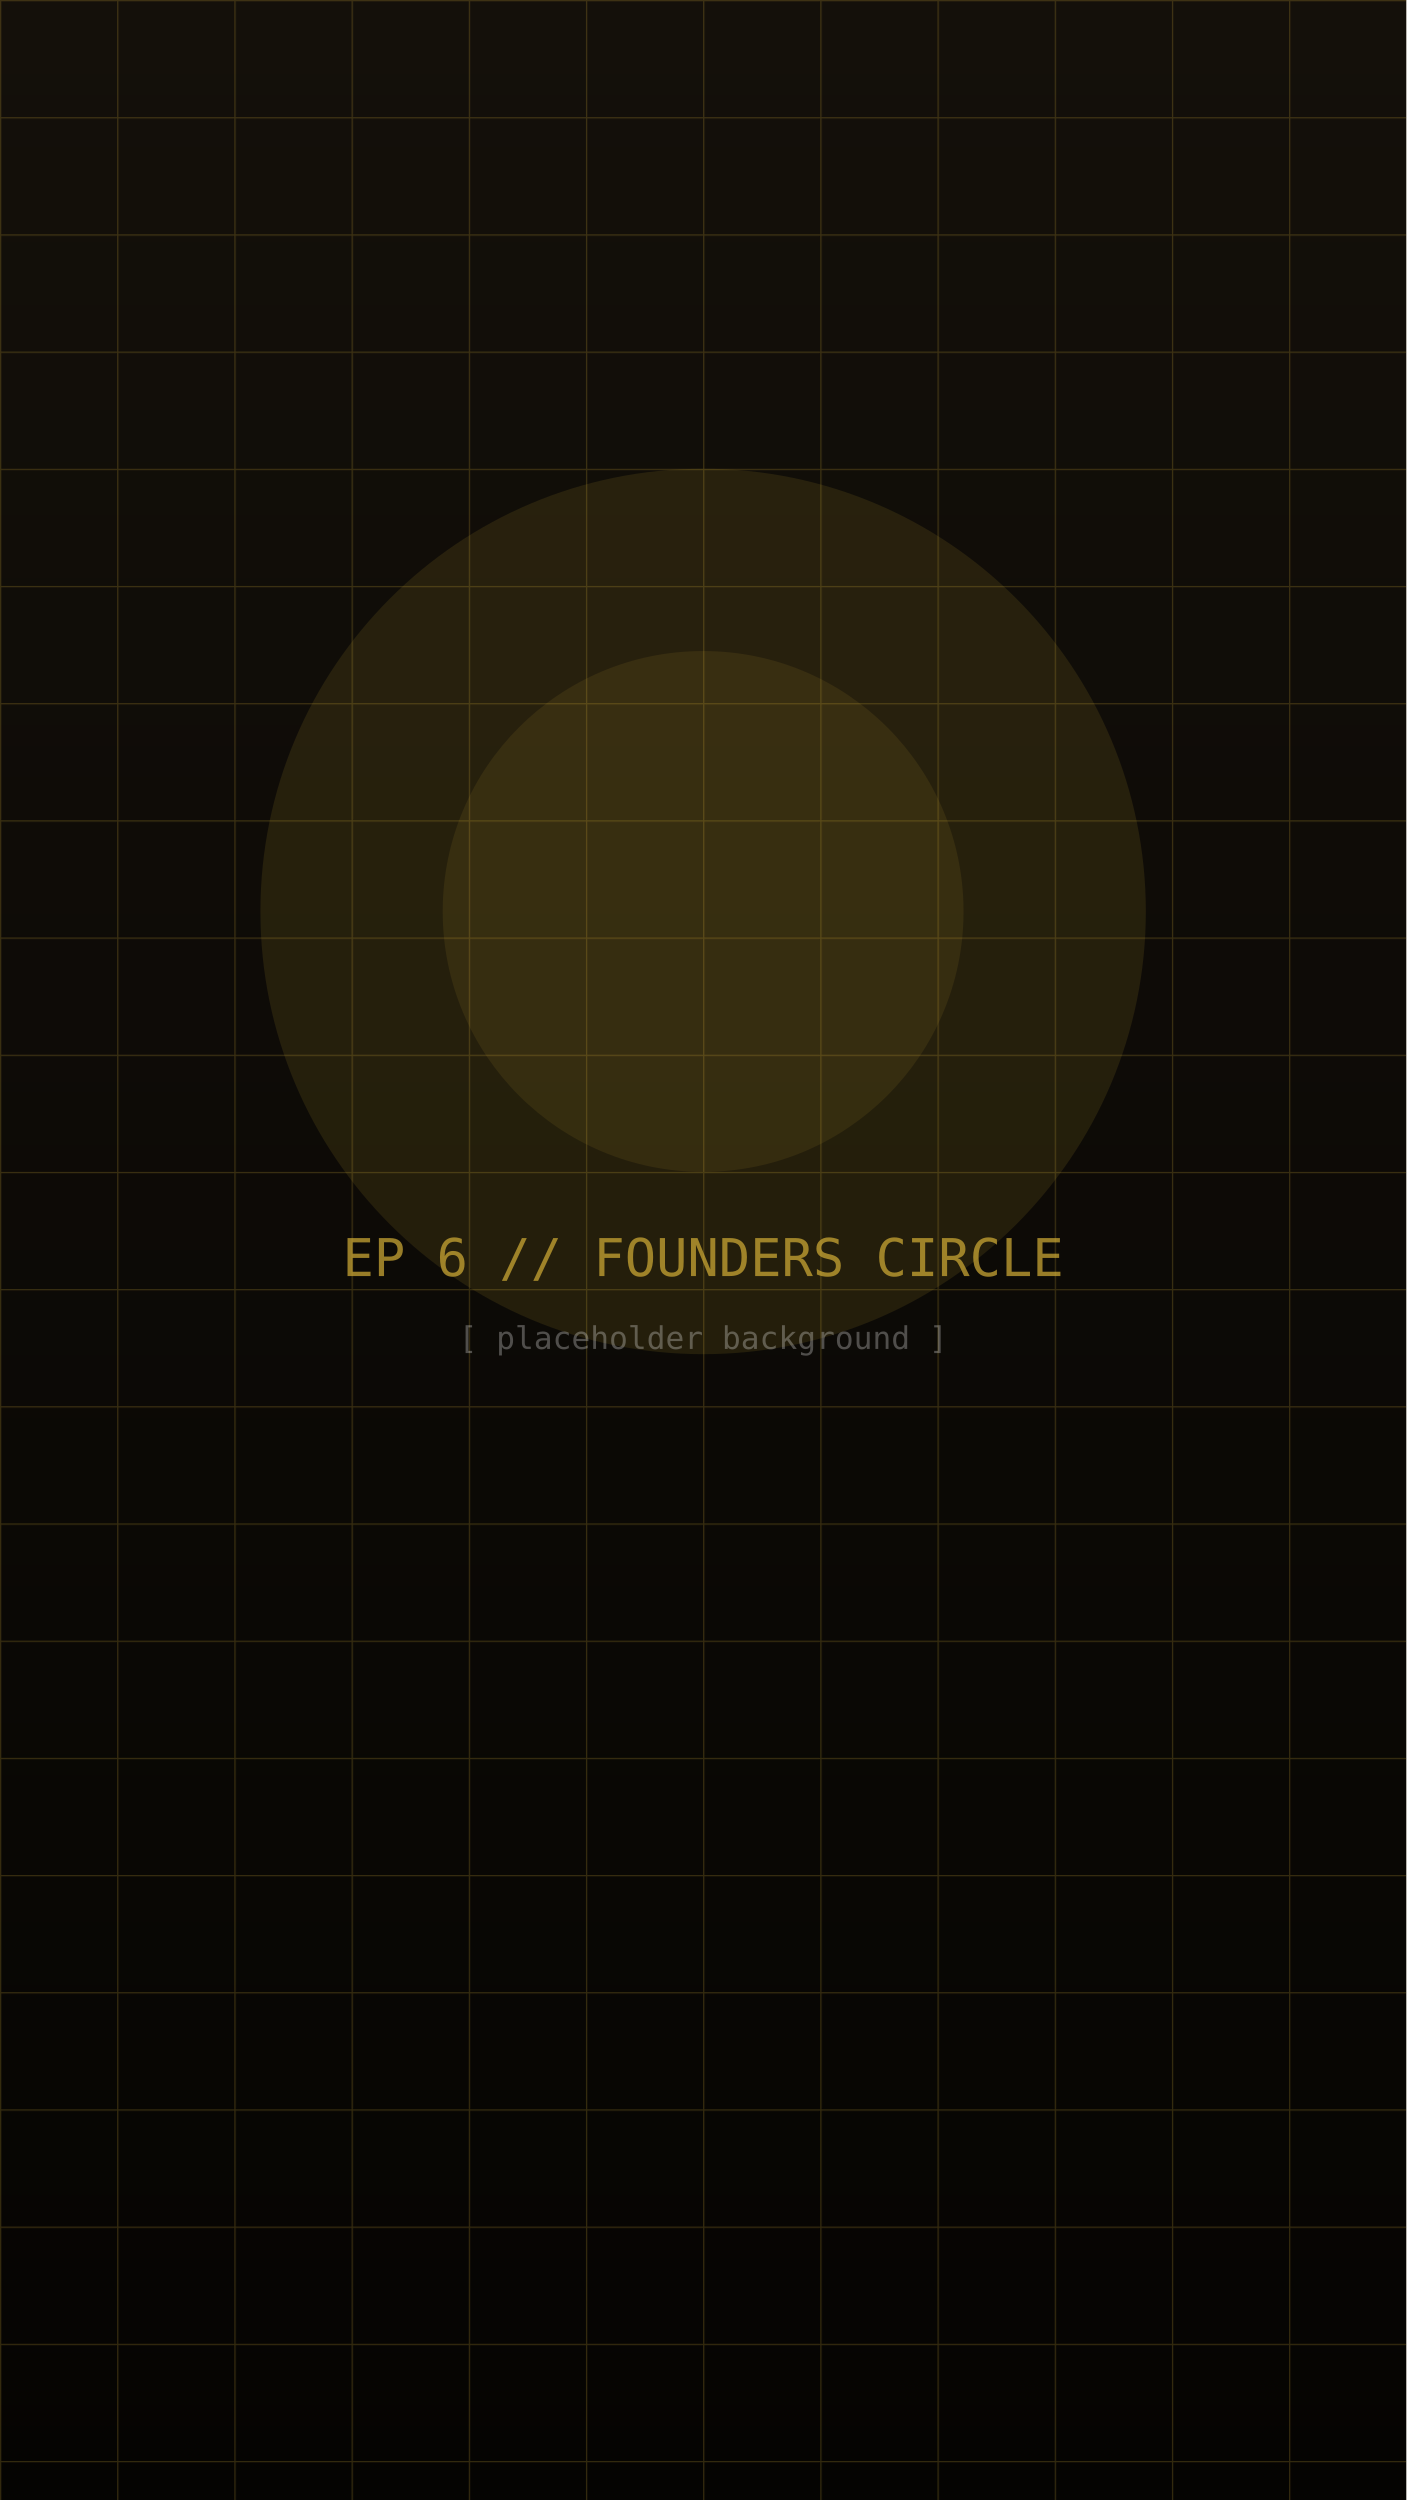
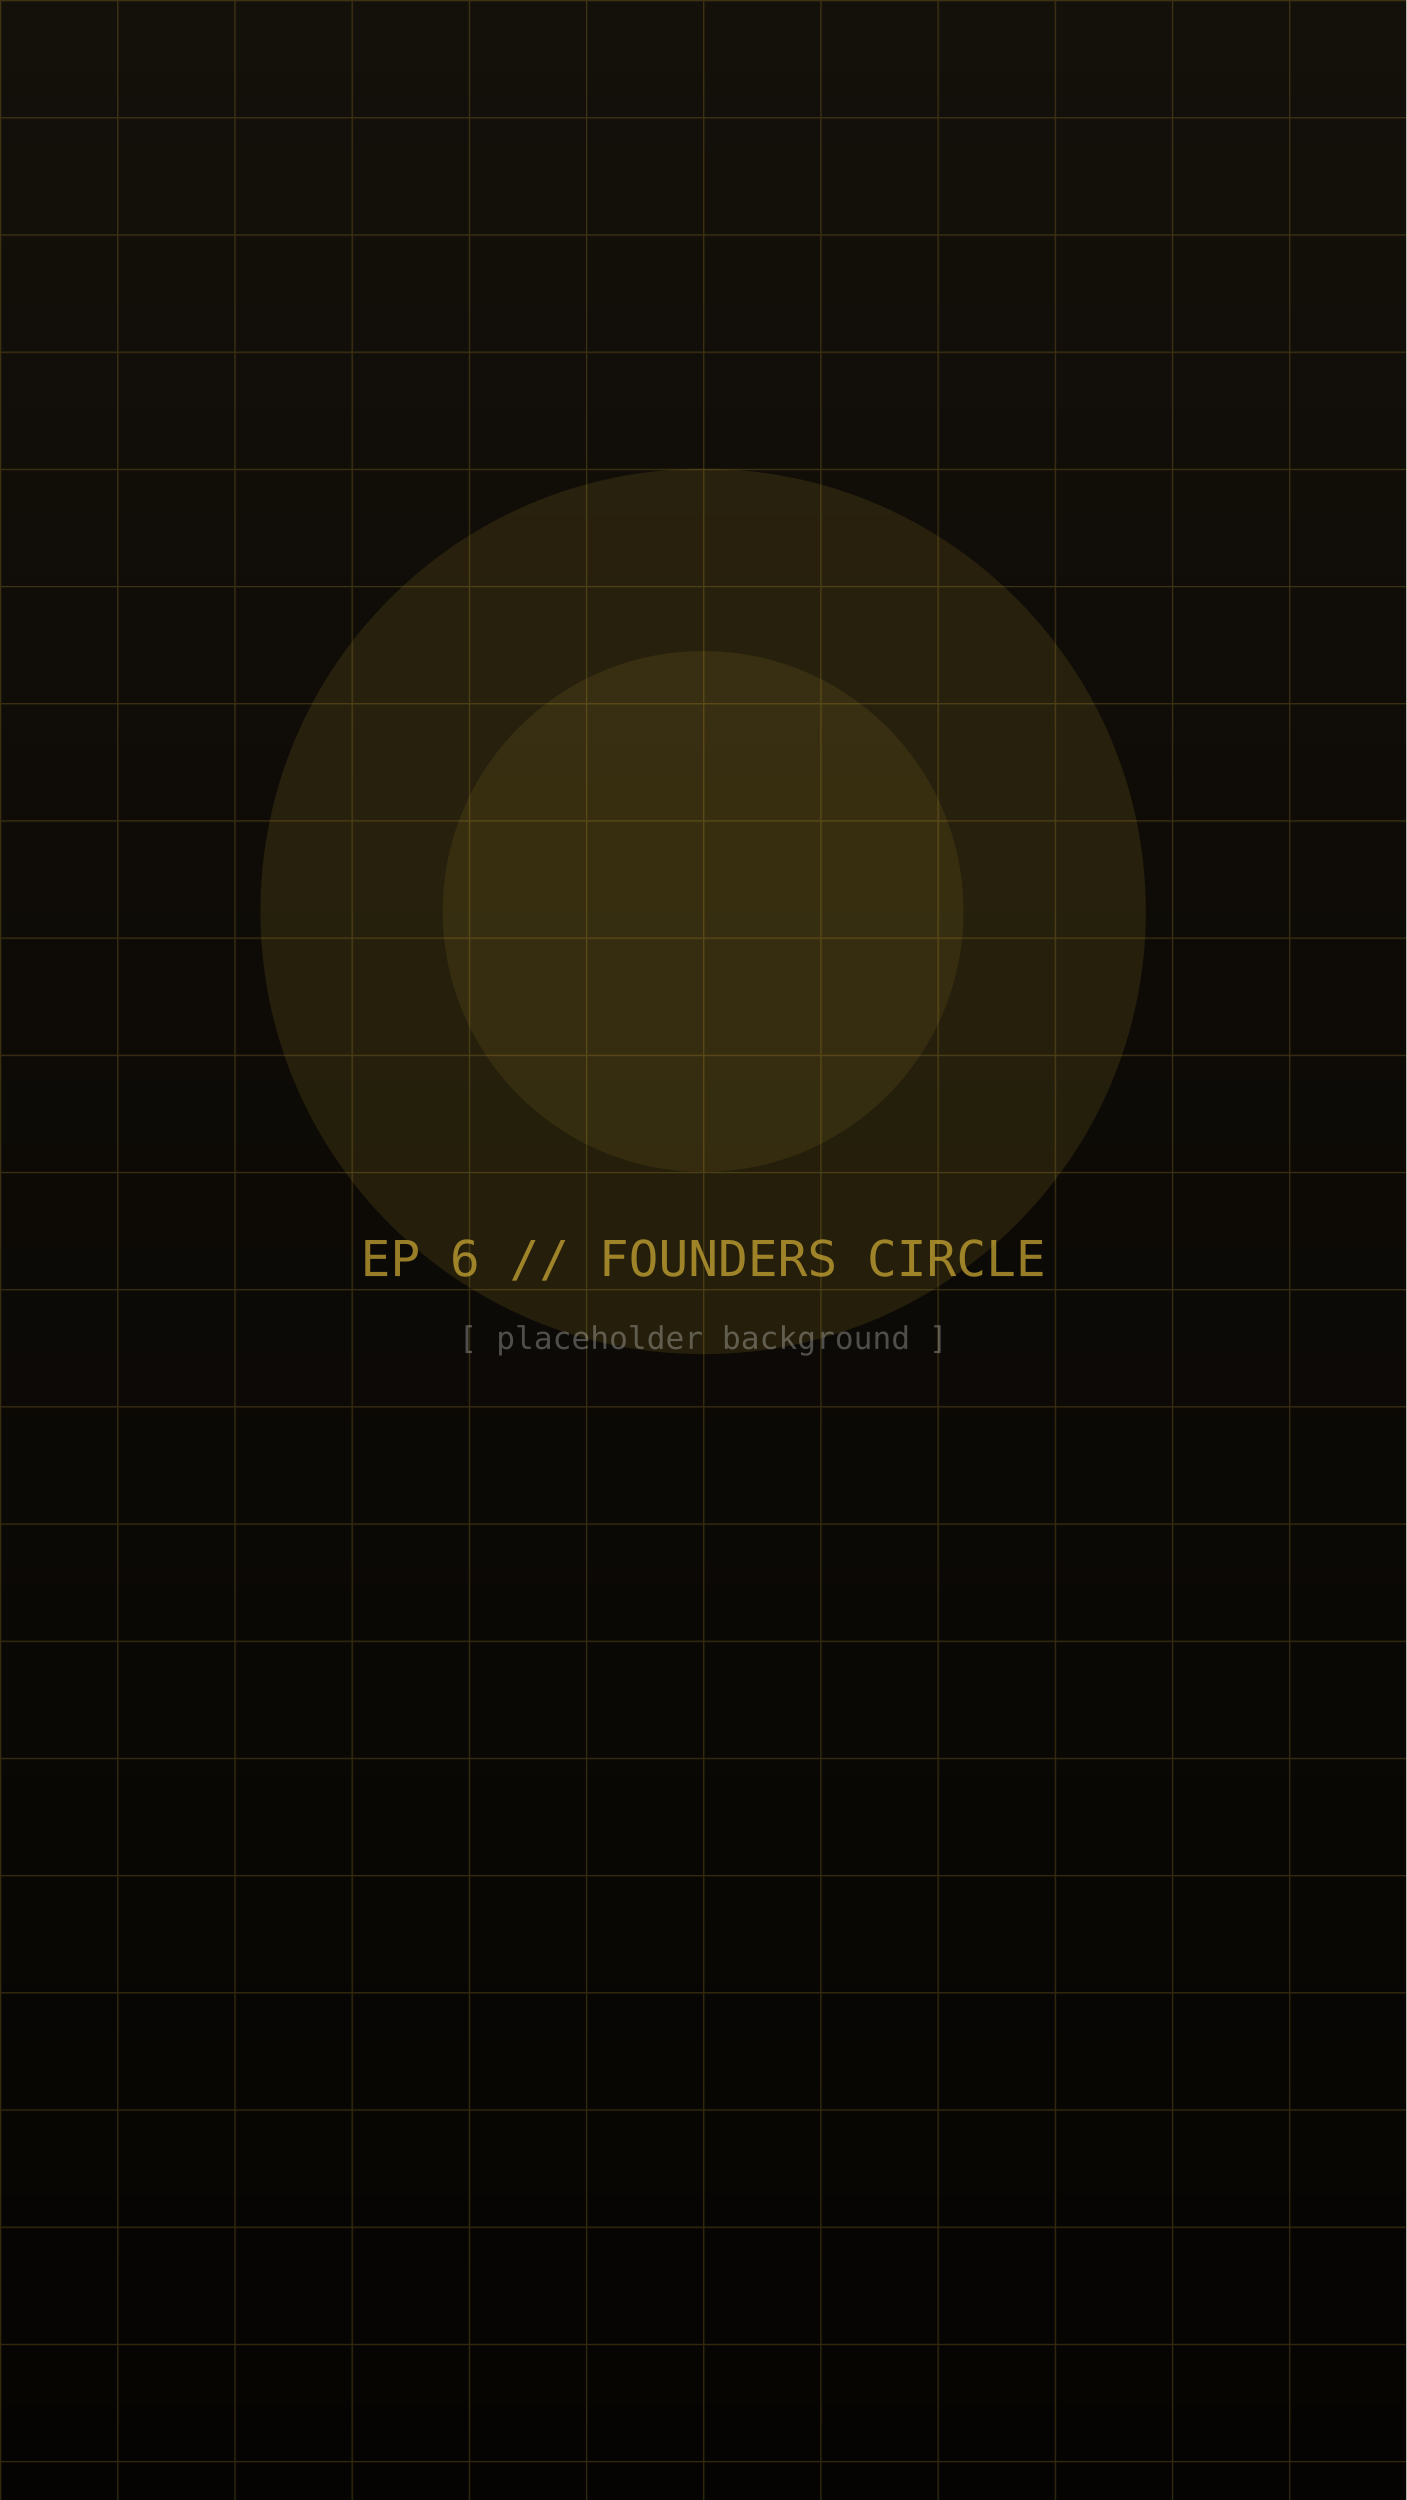
<svg xmlns="http://www.w3.org/2000/svg" width="1080" height="1920" viewBox="0 0 1080 1920">
  <defs>
    <linearGradient id="g" x1="0" y1="0" x2="0" y2="1">
      <stop offset="0" stop-color="#14100a" />
      <stop offset="1" stop-color="#050402" />
    </linearGradient>
    <pattern id="grid" width="90" height="90" patternUnits="userSpaceOnUse">
      <path d="M90 0H0V90" fill="none" stroke="#d4af37" stroke-opacity="0.22" stroke-width="2" />
    </pattern>
  </defs>
  <rect width="1080" height="1920" fill="url(#g)" />
  <rect width="1080" height="1920" fill="url(#grid)" />
  <circle cx="540" cy="700" r="340" fill="#d4af37" fill-opacity="0.12" />
  <circle cx="540" cy="700" r="200" fill="#d4af37" fill-opacity="0.10" />
-   <text x="540" y="980" font-family="monospace" font-size="40" fill="#d4af37" fill-opacity="0.7" text-anchor="middle">EP 6 // FOUNDERS CIRCLE</text>
+   <text x="540" y="980" font-family="monospace" font-size="38" fill="#d4af37" fill-opacity="0.7" text-anchor="middle">EP 6 // FOUNDERS CIRCLE</text>
  <text x="540" y="1036" font-family="monospace" font-size="24" fill="#ffffff" fill-opacity="0.28" text-anchor="middle">[ placeholder background ]</text>
</svg>
